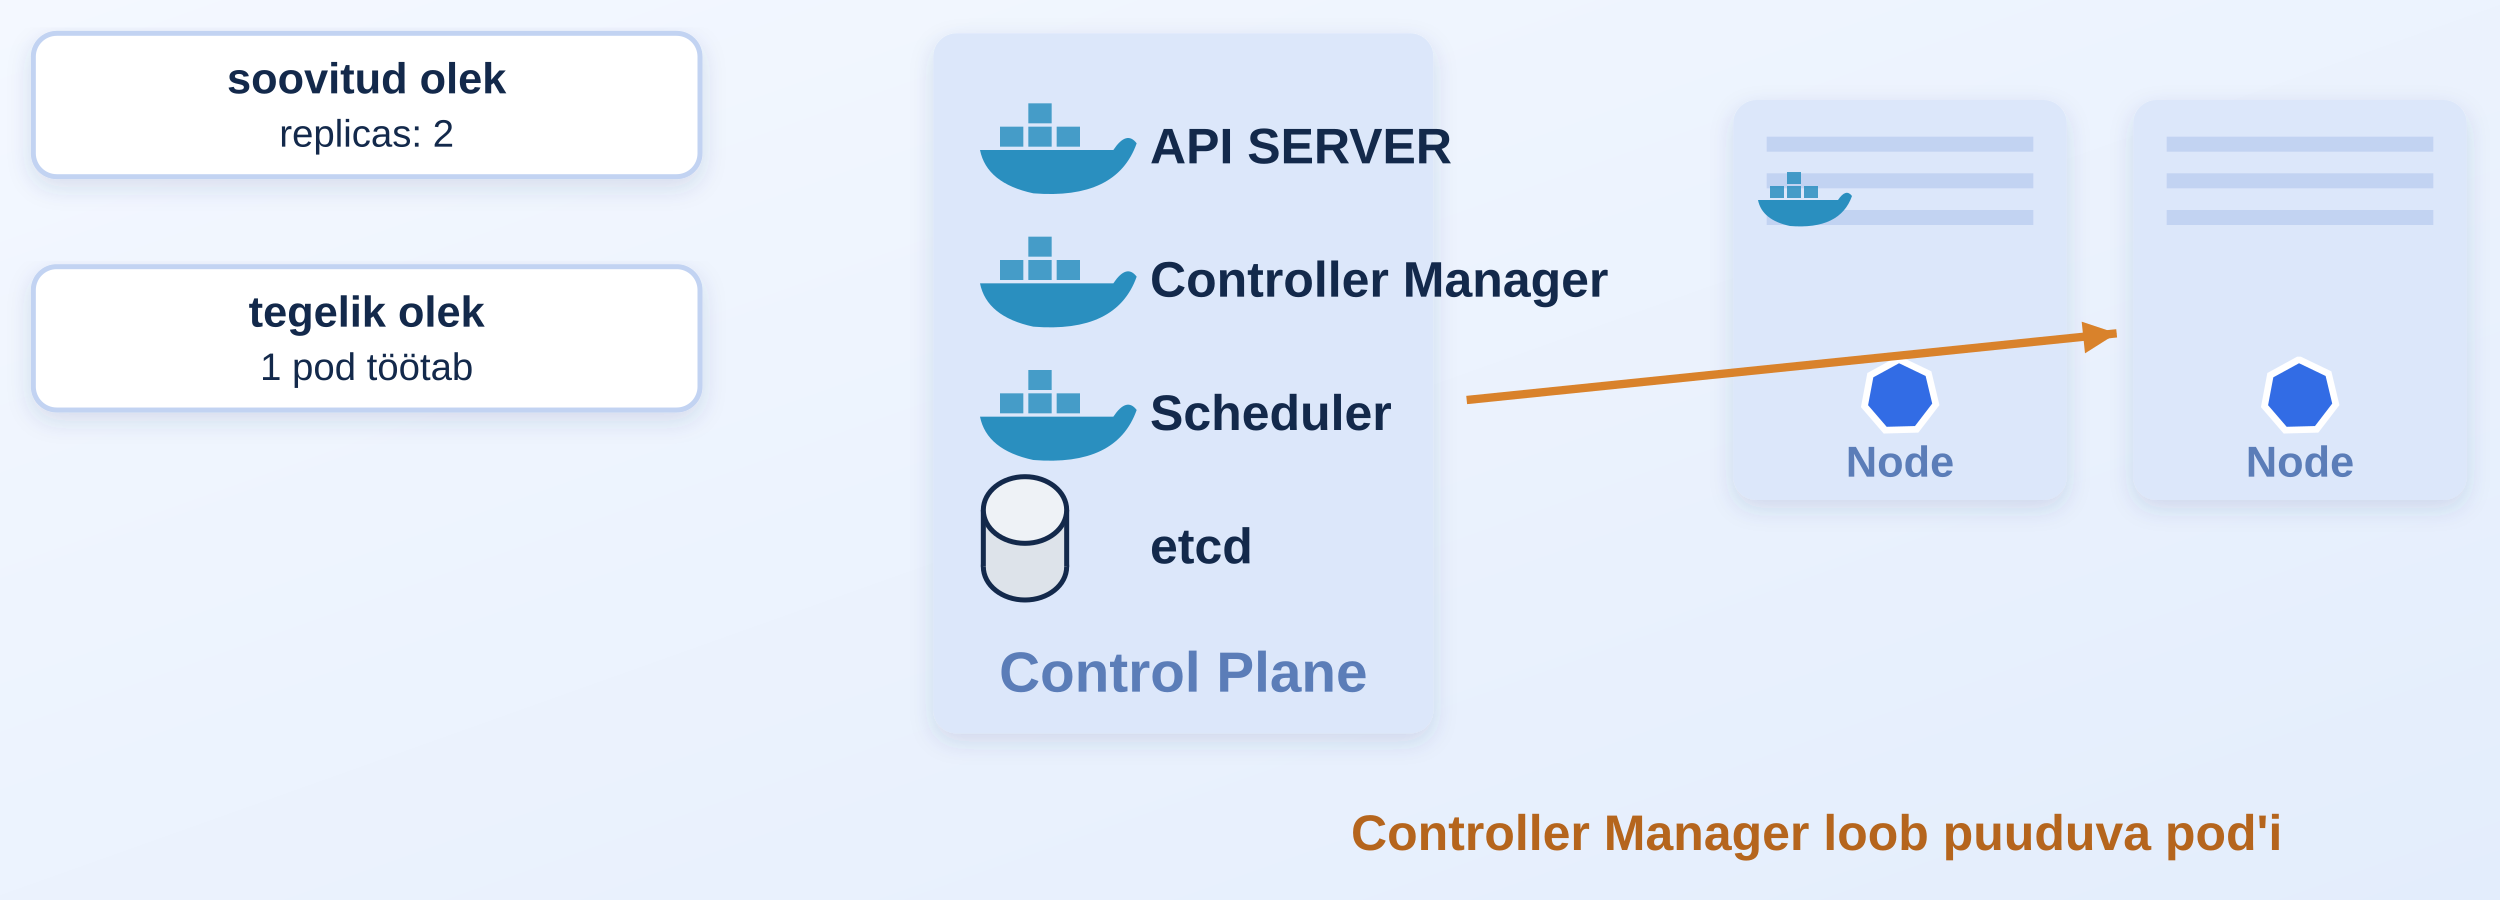
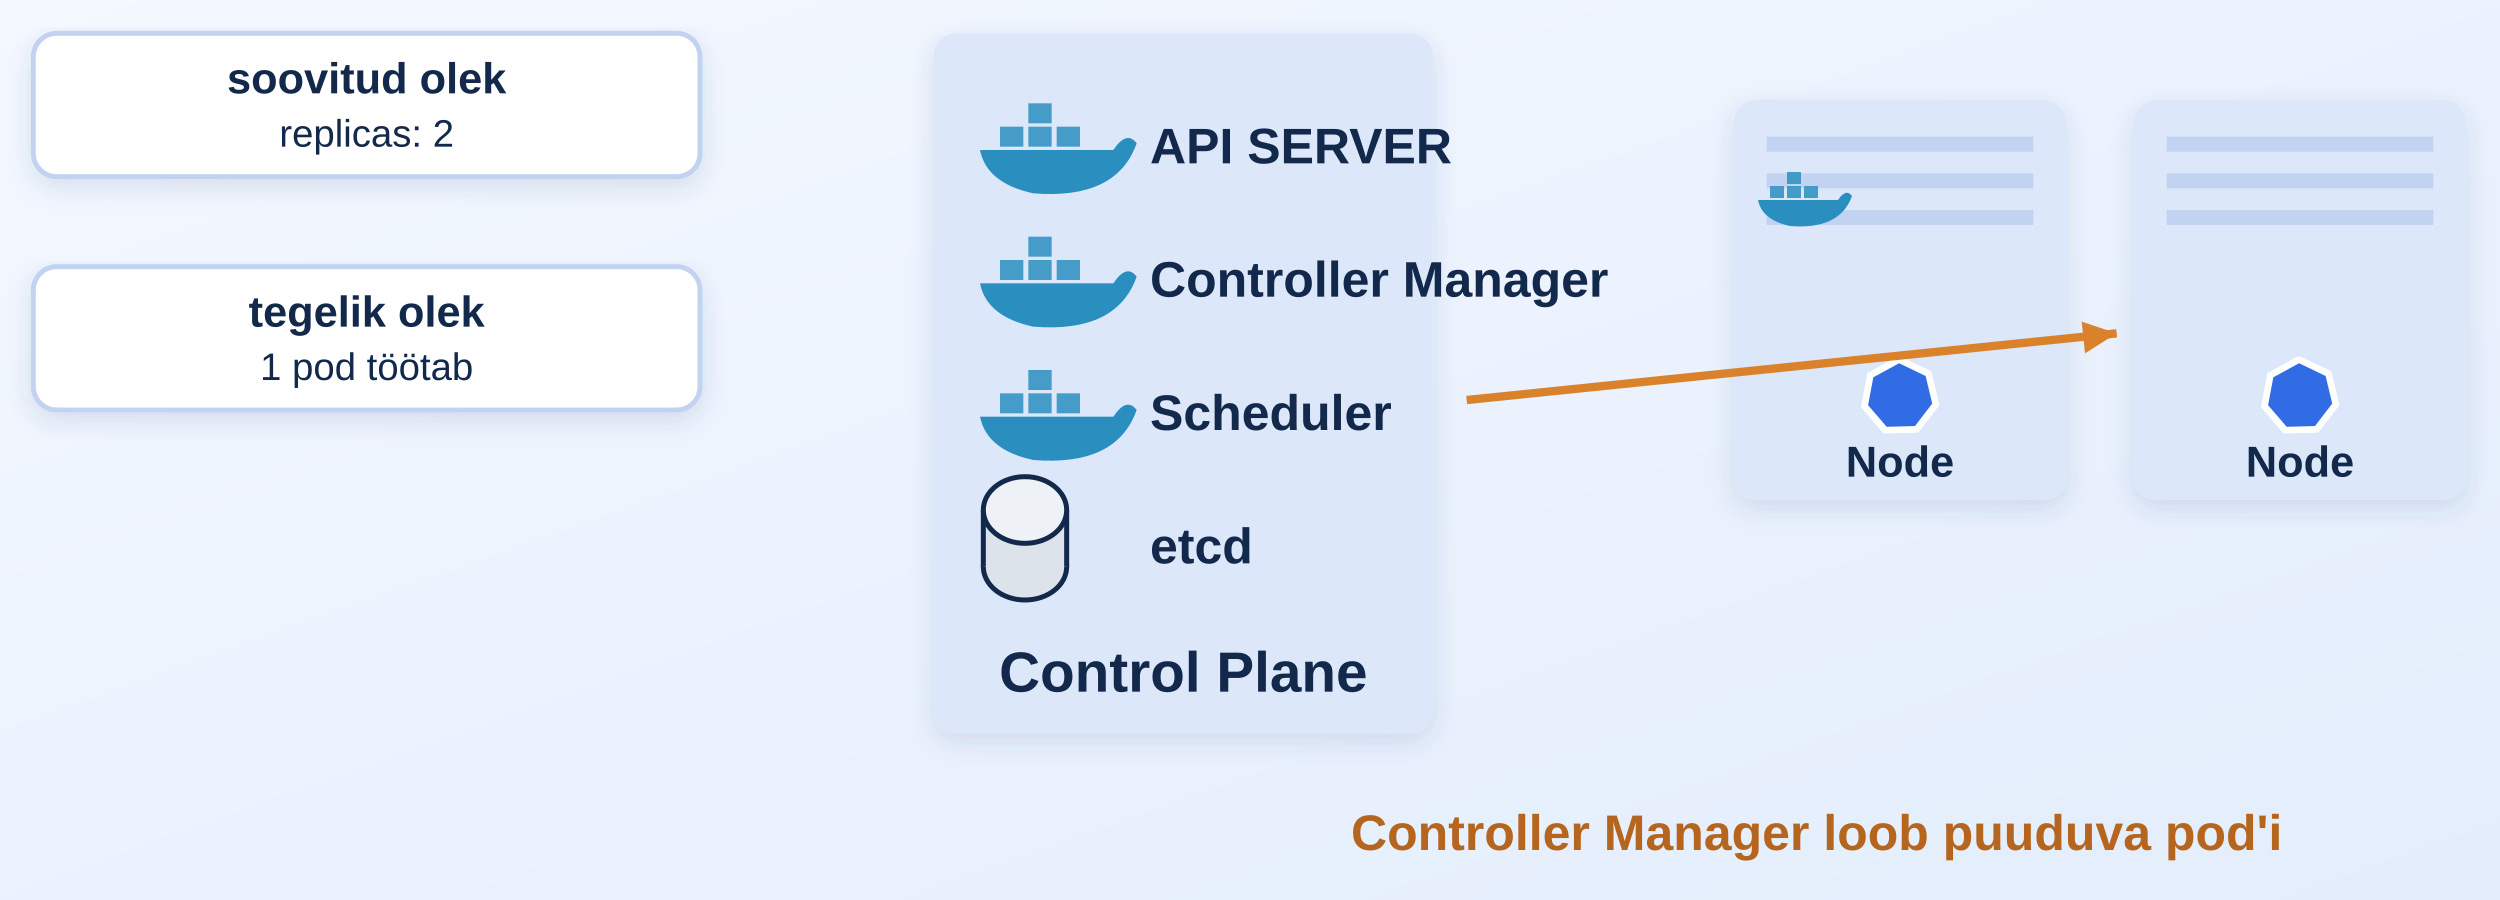
<svg xmlns="http://www.w3.org/2000/svg" viewBox="60 60 1500 540" width="1500" height="540">
  <defs>
    <linearGradient id="ubg" x1="0" y1="0" x2="1" y2="1">
      <stop offset="0" stop-color="#F4F8FF" />
      <stop offset="1" stop-color="#E3EDFC" />
    </linearGradient>
    <filter id="ush" x="-10%" y="-10%" width="120%" height="135%">
      <feDropShadow dx="0" dy="5" stdDeviation="7" flood-color="#2A4A80" flood-opacity="0.14" />
    </filter>
  </defs>
  <rect x="60" y="60" width="100%" height="100%" fill="url(#ubg)" />
  <rect filter="url(#ush)" x="80" y="80" width="400" height="86" rx="14" fill="#FFFFFF" stroke="#C2D3F2" stroke-width="3" />
  <text x="280.0" y="116" style="font-family:'Segoe UI',Arial,sans-serif;font-size:26px;font-weight:700;fill:#13294B;text-anchor:middle">soovitud olek</text>
  <text x="280.0" y="148" style="font-family:'Segoe UI',Arial,sans-serif;font-size:23px;font-weight:400;fill:#13294B;text-anchor:middle">replicas: 2</text>
  <rect filter="url(#ush)" x="80" y="220" width="400" height="86" rx="14" fill="#FFFFFF" stroke="#C2D3F2" stroke-width="3" />
  <text x="280.0" y="256" style="font-family:'Segoe UI',Arial,sans-serif;font-size:26px;font-weight:700;fill:#13294B;text-anchor:middle">tegelik olek</text>
  <text x="280.0" y="288" style="font-family:'Segoe UI',Arial,sans-serif;font-size:23px;font-weight:400;fill:#13294B;text-anchor:middle">1 pod töötab</text>
  <rect filter="url(#ush)" x="620" y="80" width="300" height="420" rx="14" fill="#DCE7FA" />
  <rect x="660.0" y="136.0" width="14.0" height="12.0" fill="#2A8FBF" opacity="0.85" />
  <rect x="677.0" y="136.0" width="14.0" height="12.0" fill="#2A8FBF" opacity="0.85" />
  <rect x="694.0" y="136.0" width="14.0" height="12.0" fill="#2A8FBF" opacity="0.85" />
  <rect x="677.0" y="122.0" width="14.0" height="12.0" fill="#2A8FBF" opacity="0.85" />
  <path d="M648.0 150 H728.0 Q736.0 138.0 742.0 146.0 Q730.0 180.0 680.0 176.0 Q652.0 170.0 648.0 150 z" fill="#2A8FBF" />
  <text x="750" y="158" style="font-family:'Segoe UI',Arial,sans-serif;font-size:30px;font-weight:600;fill:#13294B;text-anchor:start">API SERVER</text>
  <rect x="660.0" y="216.0" width="14.0" height="12.0" fill="#2A8FBF" opacity="0.85" />
  <rect x="677.0" y="216.0" width="14.0" height="12.0" fill="#2A8FBF" opacity="0.85" />
  <rect x="694.0" y="216.0" width="14.0" height="12.0" fill="#2A8FBF" opacity="0.85" />
  <rect x="677.0" y="202.0" width="14.0" height="12.0" fill="#2A8FBF" opacity="0.85" />
  <path d="M648.0 230 H728.0 Q736.0 218.0 742.0 226.0 Q730.0 260.0 680.0 256.0 Q652.0 250.0 648.0 230 z" fill="#2A8FBF" />
  <text x="750" y="238" style="font-family:'Segoe UI',Arial,sans-serif;font-size:30px;font-weight:600;fill:#13294B;text-anchor:start">Controller Manager</text>
  <rect x="660.0" y="296.0" width="14.0" height="12.0" fill="#2A8FBF" opacity="0.85" />
  <rect x="677.0" y="296.0" width="14.0" height="12.0" fill="#2A8FBF" opacity="0.85" />
  <rect x="694.0" y="296.0" width="14.0" height="12.0" fill="#2A8FBF" opacity="0.85" />
  <rect x="677.0" y="282.0" width="14.0" height="12.0" fill="#2A8FBF" opacity="0.85" />
  <path d="M648.0 310 H728.0 Q736.0 298.0 742.0 306.0 Q730.0 340.0 680.0 336.0 Q652.0 330.0 648.0 310 z" fill="#2A8FBF" />
  <text x="750" y="318" style="font-family:'Segoe UI',Arial,sans-serif;font-size:30px;font-weight:600;fill:#13294B;text-anchor:start">Scheduler</text>
  <ellipse cx="675.0" cy="400" rx="25.0" ry="20" fill="#DDE3EA" stroke="#13294B" stroke-width="3" />
  <rect x="650" y="366" width="50" height="34" fill="#DDE3EA" />
  <line x1="650" y1="366" x2="650" y2="400" stroke="#13294B" stroke-width="3" />
  <line x1="700" y1="366" x2="700" y2="400" stroke="#13294B" stroke-width="3" />
  <ellipse cx="675.0" cy="366" rx="25.0" ry="20" fill="#EEF2F6" stroke="#13294B" stroke-width="3" />
  <text x="750" y="398" style="font-family:'Segoe UI',Arial,sans-serif;font-size:30px;font-weight:600;fill:#13294B;text-anchor:start">etcd</text>
-   <text x="770.0" y="475" style="font-family:'Segoe UI',Arial,sans-serif;font-size:34px;font-weight:600;fill:#5B7DB8;text-anchor:middle">Control Plane</text>
+   <text x="770.0" y="475" style="font-family:'Segoe UI',Arial,sans-serif;font-size:34px;font-weight:600;fill:#13294B;text-anchor:middle">Control Plane</text>
  <rect filter="url(#ush)" x="1100" y="120" width="200" height="240" rx="14" fill="#DCE7FA" />
  <rect x="1120" y="142" width="160" height="9" fill="#C2D3F2" />
  <rect x="1120" y="164" width="160" height="9" fill="#C2D3F2" />
  <rect x="1120" y="186" width="160" height="9" fill="#C2D3F2" />
  <rect x="1122.0" y="171.6" width="8.4" height="7.2" fill="#2A8FBF" opacity="0.85" />
  <rect x="1132.2" y="171.6" width="8.4" height="7.2" fill="#2A8FBF" opacity="0.85" />
  <rect x="1142.4" y="171.6" width="8.4" height="7.2" fill="#2A8FBF" opacity="0.85" />
  <rect x="1132.2" y="163.2" width="8.4" height="7.2" fill="#2A8FBF" opacity="0.85" />
  <path d="M1114.8 180 H1162.8 Q1167.6 172.8 1171.2 177.6 Q1164.0 198.0 1134.0 195.6 Q1117.2 192.0 1114.8 180 z" fill="#2A8FBF" />
  <polygon points="1200.0,276.0 1217.1,284.2 1221.5,302.6 1210.0,317.6 1191.1,318.1 1178.7,303.7 1182.2,285.1 1198.8,276.0" fill="#326CE5" stroke="#FFF" stroke-width="4" />
  <text x="1200.0" y="302.4" style="font-family:'Segoe UI',Arial,sans-serif;font-size:9px;font-weight:700;fill:#FFFFFF;text-anchor:middle" />
-   <text x="1200.0" y="346" style="font-family:'Segoe UI',Arial,sans-serif;font-size:26px;font-weight:600;fill:#5B7DB8;text-anchor:middle">Node</text>
+   <text x="1200.0" y="346" style="font-family:'Segoe UI',Arial,sans-serif;font-size:26px;font-weight:600;fill:#13294B;text-anchor:middle">Node</text>
  <rect filter="url(#ush)" x="1340" y="120" width="200" height="240" rx="14" fill="#DCE7FA" />
  <rect x="1360" y="142" width="160" height="9" fill="#C2D3F2" />
  <rect x="1360" y="164" width="160" height="9" fill="#C2D3F2" />
  <rect x="1360" y="186" width="160" height="9" fill="#C2D3F2" />
  <polygon points="1440.0,276.0 1457.1,284.2 1461.5,302.6 1450.0,317.6 1431.1,318.1 1418.7,303.7 1422.2,285.1 1438.8,276.0" fill="#326CE5" stroke="#FFF" stroke-width="4" />
  <text x="1440.0" y="302.4" style="font-family:'Segoe UI',Arial,sans-serif;font-size:9px;font-weight:700;fill:#FFFFFF;text-anchor:middle" />
-   <text x="1440.0" y="346" style="font-family:'Segoe UI',Arial,sans-serif;font-size:26px;font-weight:600;fill:#5B7DB8;text-anchor:middle">Node</text>
+   <text x="1440.0" y="346" style="font-family:'Segoe UI',Arial,sans-serif;font-size:26px;font-weight:600;fill:#13294B;text-anchor:middle">Node</text>
  <path d="M1360 130 L1520 350 M1520 130 L1360 350" stroke="#E0262B" stroke-width="0" stroke-linecap="round" />
  <line x1="940" y1="300" x2="1330" y2="260" stroke="#D9822B" stroke-width="5" />
  <path d="M1330 260 L1311 272 L1309 253 z" fill="#D9822B" />
  <text x="1150" y="570" style="font-family:'Segoe UI',Arial,sans-serif;font-size:30px;font-weight:700;fill:#B5651D;text-anchor:middle">Controller Manager loob puuduva pod'i</text>
</svg>
